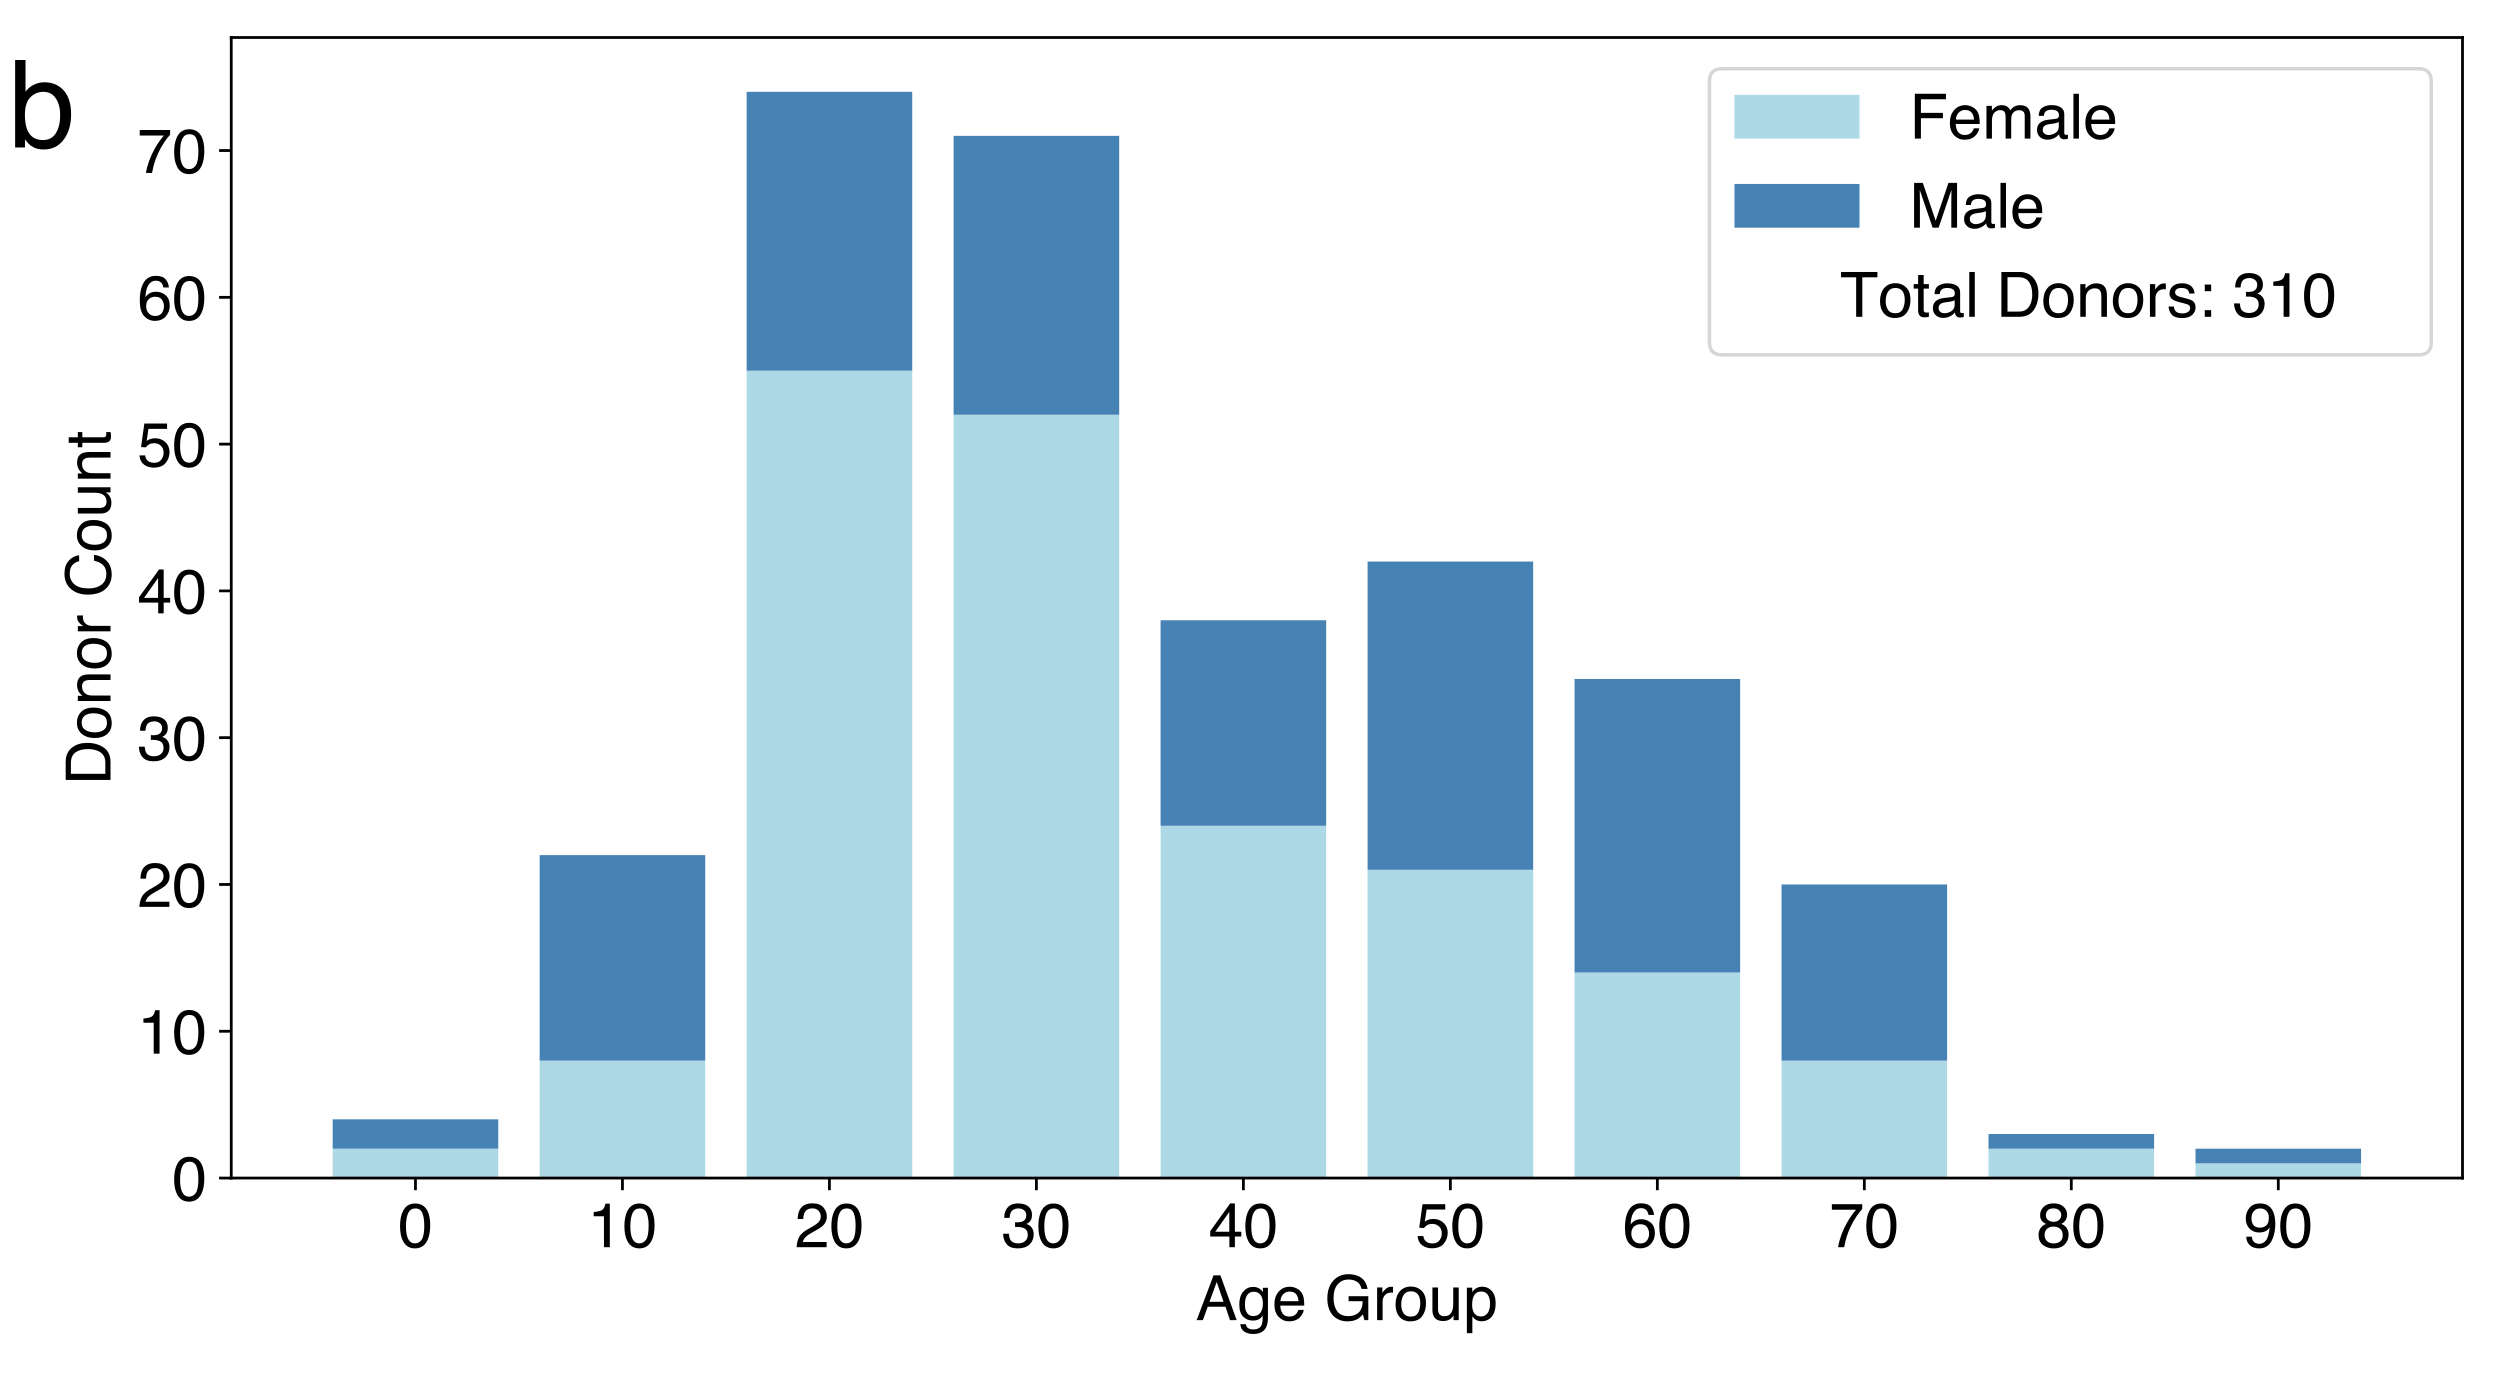
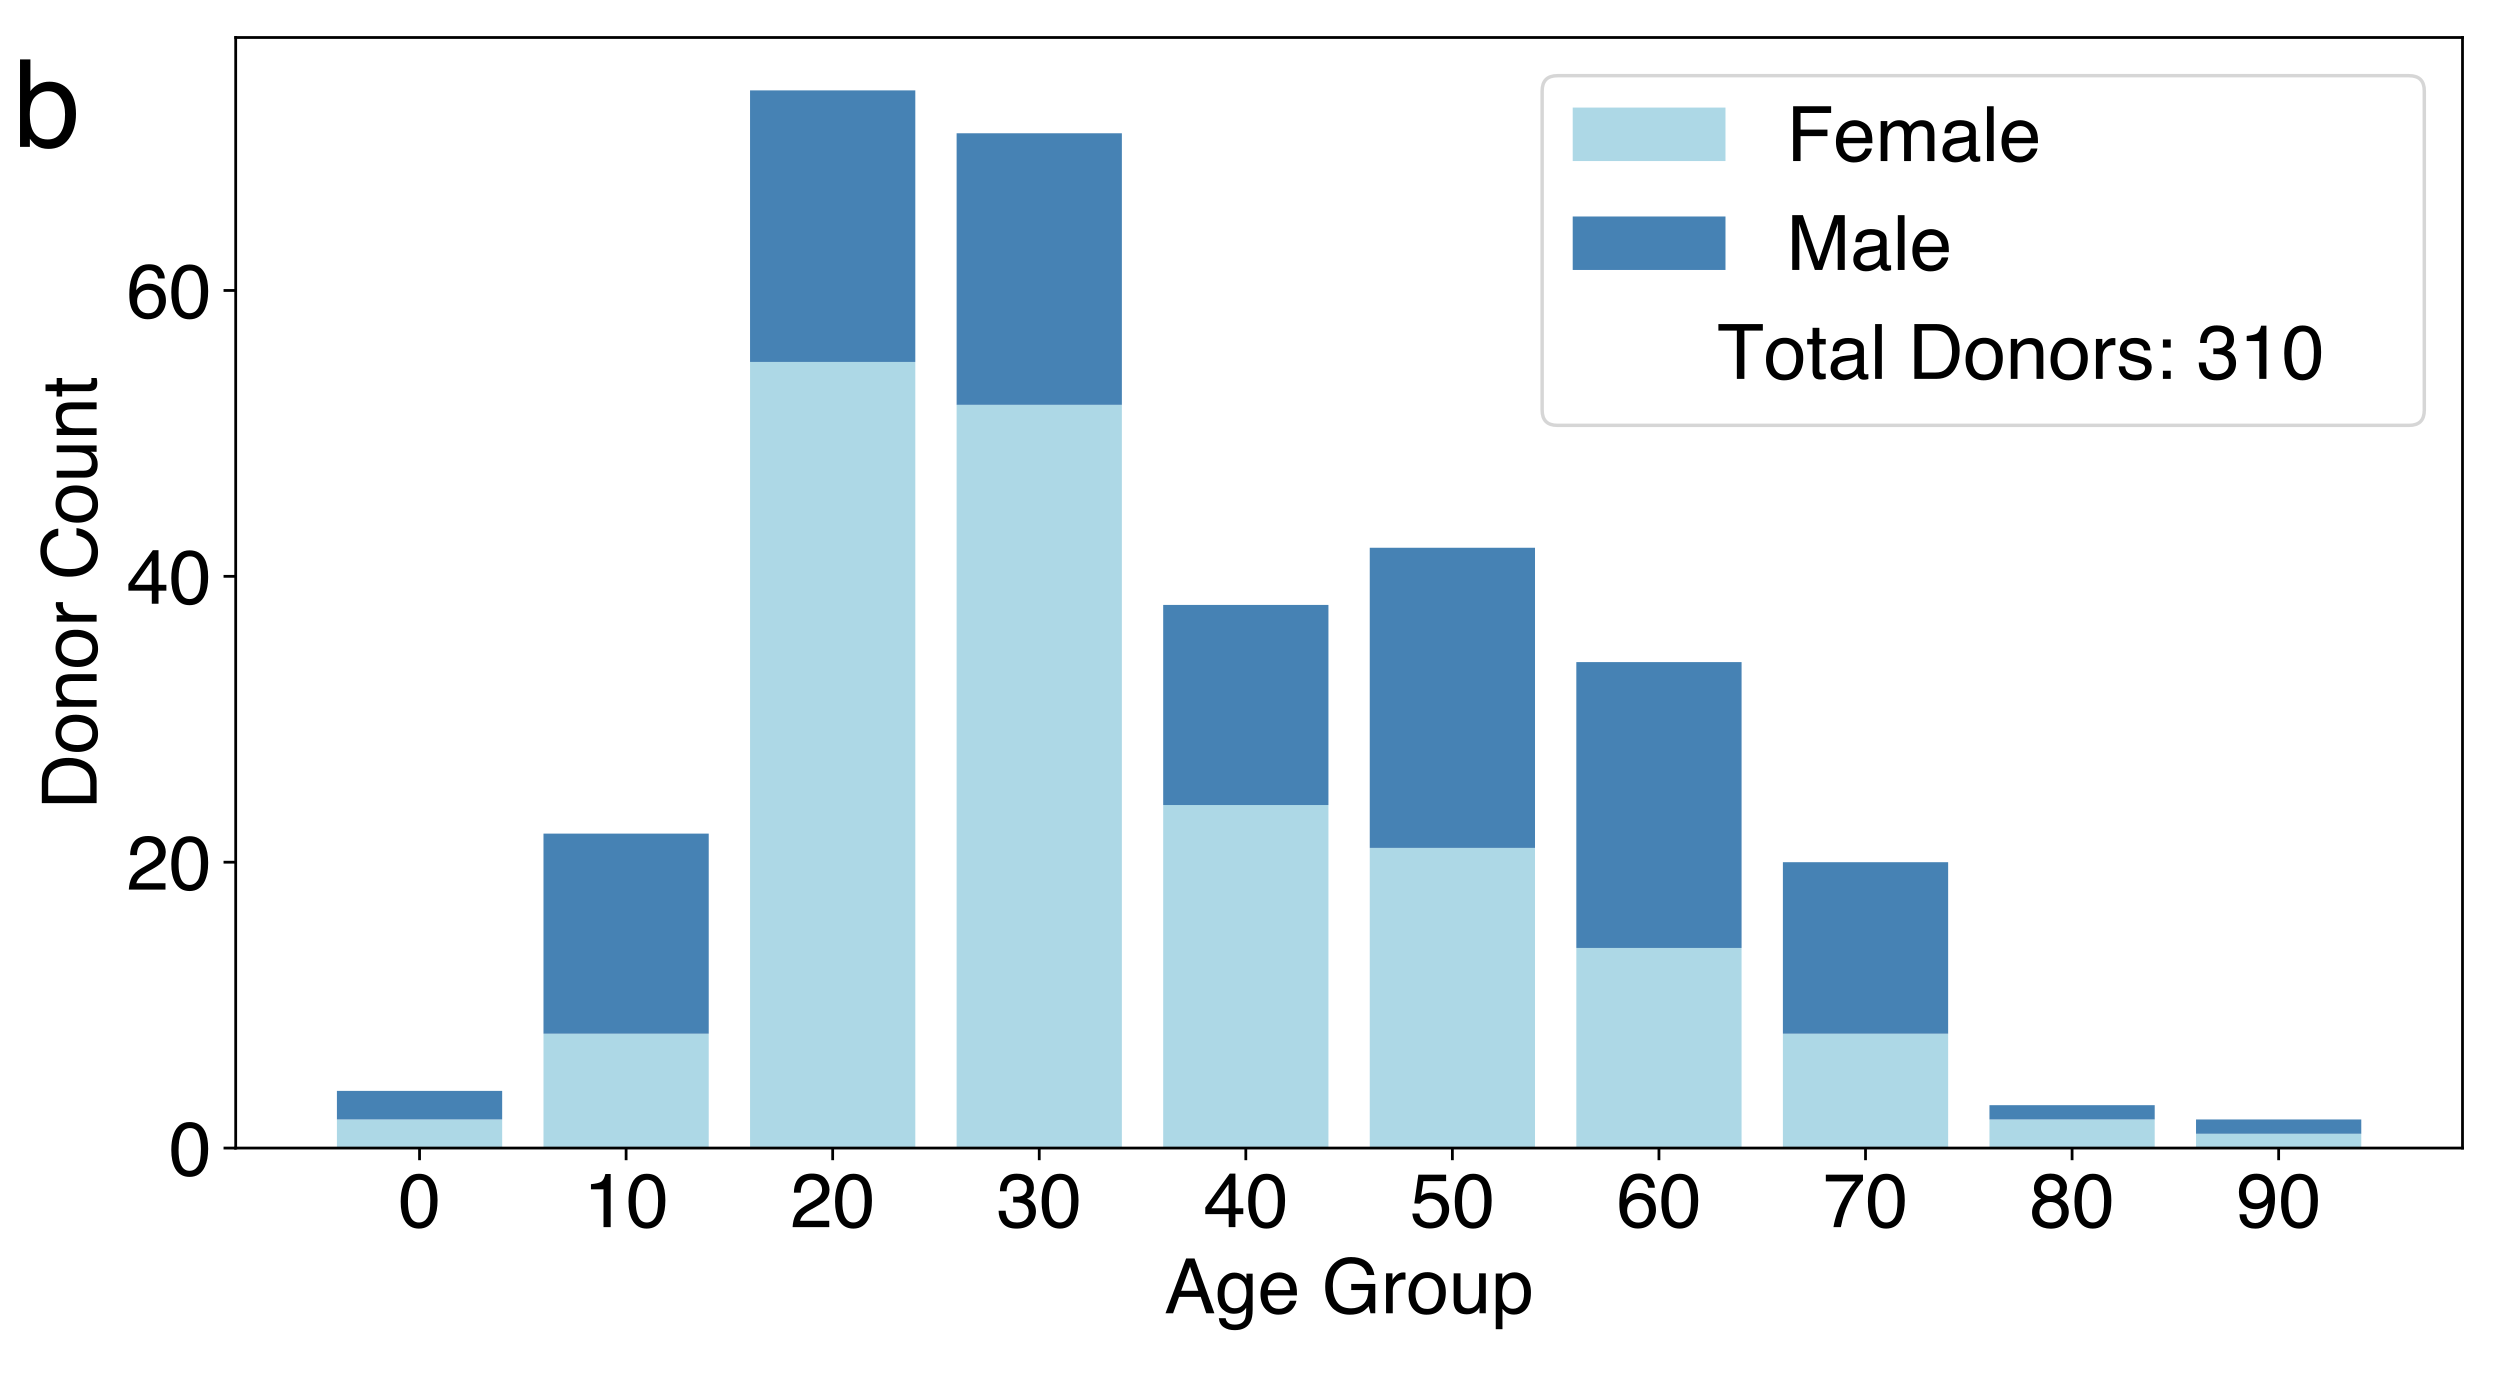
<svg xmlns="http://www.w3.org/2000/svg" xmlns:xlink="http://www.w3.org/1999/xlink" width="720pt" height="396pt" viewBox="0 0 720 396" version="1.1">
  <defs>
    <style type="text/css">*{stroke-linejoin: round; stroke-linecap: butt}</style>
  </defs>
  <g id="figure_1">
    <g id="patch_1">
      <path d="M 0 396  L 720 396  L 720 0  L 0 0  z " style="fill: #ffffff" />
    </g>
    <g id="axes_1">
      <g id="patch_2">
-         <path d="M 66.6 339.28  L 709.2 339.28  L 709.2 10.8  L 66.6 10.8  z " style="fill: #ffffff" />
+         <path d="M 67.88 330.64  L 709.2 330.64  L 709.2 10.8  L 67.88 10.8  z " style="fill: #ffffff" />
      </g>
      <g id="patch_3">
-         <path d="M 95.809 339.28  L 143.497 339.28  L 143.497 330.825  L 95.809 330.825  z " clip-path="url(#pca0a8c234a)" style="fill: #add8e6" />
+         <path d="M 97.031 330.64  L 144.624 330.64  L 144.624 322.407  L 97.031 322.407  z " clip-path="url(#p186ea50627)" style="fill: #add8e6" />
      </g>
      <g id="patch_4">
-         <path d="M 155.419 339.28  L 203.108 339.28  L 203.108 305.46  L 155.419 305.46  z " clip-path="url(#pca0a8c234a)" style="fill: #add8e6" />
+         <path d="M 156.523 330.64  L 204.116 330.64  L 204.116 297.709  L 156.523 297.709  z " clip-path="url(#p186ea50627)" style="fill: #add8e6" />
      </g>
      <g id="patch_5">
-         <path d="M 215.03 339.28  L 262.718 339.28  L 262.718 106.765  L 215.03 106.765  z " clip-path="url(#pca0a8c234a)" style="fill: #add8e6" />
+         <path d="M 216.014 330.64  L 263.608 330.64  L 263.608 104.241  L 216.014 104.241  z " clip-path="url(#p186ea50627)" style="fill: #add8e6" />
      </g>
      <g id="patch_6">
-         <path d="M 274.64 339.28  L 322.329 339.28  L 322.329 119.448  L 274.64 119.448  z " clip-path="url(#pca0a8c234a)" style="fill: #add8e6" />
+         <path d="M 275.506 330.64  L 323.099 330.64  L 323.099 116.59  L 275.506 116.59  z " clip-path="url(#p186ea50627)" style="fill: #add8e6" />
      </g>
      <g id="patch_7">
-         <path d="M 334.251 339.28  L 381.939 339.28  L 381.939 237.819  L 334.251 237.819  z " clip-path="url(#pca0a8c234a)" style="fill: #add8e6" />
+         <path d="M 334.998 330.64  L 382.591 330.64  L 382.591 231.848  L 334.998 231.848  z " clip-path="url(#p186ea50627)" style="fill: #add8e6" />
      </g>
      <g id="patch_8">
-         <path d="M 393.861 339.28  L 441.549 339.28  L 441.549 250.502  L 393.861 250.502  z " clip-path="url(#pca0a8c234a)" style="fill: #add8e6" />
+         <path d="M 394.489 330.64  L 442.082 330.64  L 442.082 244.197  L 394.489 244.197  z " clip-path="url(#p186ea50627)" style="fill: #add8e6" />
      </g>
      <g id="patch_9">
-         <path d="M 453.471 339.28  L 501.16 339.28  L 501.16 280.094  L 453.471 280.094  z " clip-path="url(#pca0a8c234a)" style="fill: #add8e6" />
+         <path d="M 453.981 330.64  L 501.574 330.64  L 501.574 273.011  L 453.981 273.011  z " clip-path="url(#p186ea50627)" style="fill: #add8e6" />
      </g>
      <g id="patch_10">
-         <path d="M 513.082 339.28  L 560.77 339.28  L 560.77 305.46  L 513.082 305.46  z " clip-path="url(#pca0a8c234a)" style="fill: #add8e6" />
+         <path d="M 513.472 330.64  L 561.066 330.64  L 561.066 297.709  L 513.472 297.709  z " clip-path="url(#p186ea50627)" style="fill: #add8e6" />
      </g>
      <g id="patch_11">
-         <path d="M 572.692 339.28  L 620.381 339.28  L 620.381 330.825  L 572.692 330.825  z " clip-path="url(#pca0a8c234a)" style="fill: #add8e6" />
+         <path d="M 572.964 330.64  L 620.557 330.64  L 620.557 322.407  L 572.964 322.407  z " clip-path="url(#p186ea50627)" style="fill: #add8e6" />
      </g>
      <g id="patch_12">
-         <path d="M 632.303 339.28  L 679.991 339.28  L 679.991 335.052  L 632.303 335.052  z " clip-path="url(#pca0a8c234a)" style="fill: #add8e6" />
+         <path d="M 632.456 330.64  L 680.049 330.64  L 680.049 326.524  L 632.456 326.524  z " clip-path="url(#p186ea50627)" style="fill: #add8e6" />
      </g>
      <g id="patch_13">
-         <path d="M 95.809 330.825  L 143.497 330.825  L 143.497 322.37  L 95.809 322.37  z " clip-path="url(#pca0a8c234a)" style="fill: #4682b4" />
+         <path d="M 97.031 322.407  L 144.624 322.407  L 144.624 314.175  L 97.031 314.175  z " clip-path="url(#p186ea50627)" style="fill: #4682b4" />
      </g>
      <g id="patch_14">
-         <path d="M 155.419 305.46  L 203.108 305.46  L 203.108 246.274  L 155.419 246.274  z " clip-path="url(#pca0a8c234a)" style="fill: #4682b4" />
+         <path d="M 156.523 297.709  L 204.116 297.709  L 204.116 240.08  L 156.523 240.08  z " clip-path="url(#p186ea50627)" style="fill: #4682b4" />
      </g>
      <g id="patch_15">
-         <path d="M 215.03 106.765  L 262.718 106.765  L 262.718 26.442  L 215.03 26.442  z " clip-path="url(#pca0a8c234a)" style="fill: #4682b4" />
+         <path d="M 216.014 104.241  L 263.608 104.241  L 263.608 26.03  L 216.014 26.03  z " clip-path="url(#p186ea50627)" style="fill: #4682b4" />
      </g>
      <g id="patch_16">
-         <path d="M 274.64 119.448  L 322.329 119.448  L 322.329 39.125  L 274.64 39.125  z " clip-path="url(#pca0a8c234a)" style="fill: #4682b4" />
+         <path d="M 275.506 116.59  L 323.099 116.59  L 323.099 38.38  L 275.506 38.38  z " clip-path="url(#p186ea50627)" style="fill: #4682b4" />
      </g>
      <g id="patch_17">
-         <path d="M 334.251 237.819  L 381.939 237.819  L 381.939 178.633  L 334.251 178.633  z " clip-path="url(#pca0a8c234a)" style="fill: #4682b4" />
+         <path d="M 334.998 231.848  L 382.591 231.848  L 382.591 174.219  L 334.998 174.219  z " clip-path="url(#p186ea50627)" style="fill: #4682b4" />
      </g>
      <g id="patch_18">
-         <path d="M 393.861 250.502  L 441.549 250.502  L 441.549 161.723  L 393.861 161.723  z " clip-path="url(#pca0a8c234a)" style="fill: #4682b4" />
+         <path d="M 394.489 244.197  L 442.082 244.197  L 442.082 157.754  L 394.489 157.754  z " clip-path="url(#p186ea50627)" style="fill: #4682b4" />
      </g>
      <g id="patch_19">
-         <path d="M 453.471 280.094  L 501.16 280.094  L 501.16 195.544  L 453.471 195.544  z " clip-path="url(#pca0a8c234a)" style="fill: #4682b4" />
+         <path d="M 453.981 273.011  L 501.574 273.011  L 501.574 190.684  L 453.981 190.684  z " clip-path="url(#p186ea50627)" style="fill: #4682b4" />
      </g>
      <g id="patch_20">
-         <path d="M 513.082 305.46  L 560.77 305.46  L 560.77 254.729  L 513.082 254.729  z " clip-path="url(#pca0a8c234a)" style="fill: #4682b4" />
+         <path d="M 513.472 297.709  L 561.066 297.709  L 561.066 248.313  L 513.472 248.313  z " clip-path="url(#p186ea50627)" style="fill: #4682b4" />
      </g>
      <g id="patch_21">
-         <path d="M 572.692 330.825  L 620.381 330.825  L 620.381 326.597  L 572.692 326.597  z " clip-path="url(#pca0a8c234a)" style="fill: #4682b4" />
+         <path d="M 572.964 322.407  L 620.557 322.407  L 620.557 318.291  L 572.964 318.291  z " clip-path="url(#p186ea50627)" style="fill: #4682b4" />
      </g>
      <g id="patch_22">
-         <path d="M 632.303 335.052  L 679.991 335.052  L 679.991 330.825  L 632.303 330.825  z " clip-path="url(#pca0a8c234a)" style="fill: #4682b4" />
+         <path d="M 632.456 326.524  L 680.049 326.524  L 680.049 322.407  L 632.456 322.407  z " clip-path="url(#p186ea50627)" style="fill: #4682b4" />
      </g>
      <g id="matplotlib.axis_1">
        <g id="xtick_1">
          <g id="line2d_1">
            <defs>
-               <path id="mea3296b7d2" d="M 0 0  L 0 3.5  " style="stroke: #000000; stroke-width: 0.8" />
-             </defs>
-             <g>
-               <use xlink:href="#mea3296b7d2" x="119.653" y="339.28" style="stroke: #000000; stroke-width: 0.8" />
+               <path id="m27944575f0" d="M 0 0  L 0 3.5  " style="stroke: #000000; stroke-width: 0.8" />
+             </defs>
+             <g>
+               <use xlink:href="#m27944575f0" x="120.828" y="330.64" style="stroke: #000000; stroke-width: 0.8" />
            </g>
          </g>
          <g id="text_1">
-             <g transform="translate(114.6484 359.1922) scale(0.18 -0.18)">
+             <g transform="translate(114.7105 353.4216) scale(0.22 -0.22)">
              <defs>
                <path id="Helvetica-30" d="M 1731 4475  Q 2600 4475 2988 3759  Q 3288 3206 3288 2244  Q 3288 1331 3016 734  Q 2622 -122 1728 -122  Q 922 -122 528 578  Q 200 1163 200 2147  Q 200 2909 397 3456  Q 766 4475 1731 4475  z M 1725 391  Q 2163 391 2422 778  Q 2681 1166 2681 2222  Q 2681 2984 2493 3476  Q 2306 3969 1766 3969  Q 1269 3969 1039 3501  Q 809 3034 809 2125  Q 809 1441 956 1025  Q 1181 391 1725 391  z " transform="scale(0.015625)" />
              </defs>
              <use xlink:href="#Helvetica-30" />
            </g>
          </g>
        </g>
        <g id="xtick_2">
          <g id="line2d_2">
            <g>
-               <use xlink:href="#mea3296b7d2" x="179.264" y="339.28" style="stroke: #000000; stroke-width: 0.8" />
+               <use xlink:href="#m27944575f0" x="180.319" y="330.64" style="stroke: #000000; stroke-width: 0.8" />
            </g>
          </g>
          <g id="text_2">
-             <g transform="translate(169.2539 359.1922) scale(0.18 -0.18)">
+             <g transform="translate(168.0852 353.4216) scale(0.22 -0.22)">
              <defs>
                <path id="Helvetica-31" d="M 613 3169  L 613 3600  Q 1222 3659 1462 3798  Q 1703 3938 1822 4456  L 2266 4456  L 2266 0  L 1666 0  L 1666 3169  L 613 3169  z " transform="scale(0.015625)" />
              </defs>
              <use xlink:href="#Helvetica-31" />
              <use xlink:href="#Helvetica-30" transform="translate(55.61523 0)" />
            </g>
          </g>
        </g>
        <g id="xtick_3">
          <g id="line2d_3">
            <g>
-               <use xlink:href="#mea3296b7d2" x="238.874" y="339.28" style="stroke: #000000; stroke-width: 0.8" />
+               <use xlink:href="#m27944575f0" x="239.811" y="330.64" style="stroke: #000000; stroke-width: 0.8" />
            </g>
          </g>
          <g id="text_3">
-             <g transform="translate(228.8643 359.1922) scale(0.18 -0.18)">
+             <g transform="translate(227.5768 353.4216) scale(0.22 -0.22)">
              <defs>
                <path id="Helvetica-32" d="M 200 0  Q 231 578 439 1006  Q 647 1434 1250 1784  L 1850 2131  Q 2253 2366 2416 2531  Q 2672 2791 2672 3125  Q 2672 3516 2437 3745  Q 2203 3975 1813 3975  Q 1234 3975 1013 3538  Q 894 3303 881 2888  L 309 2888  Q 319 3472 525 3841  Q 891 4491 1816 4491  Q 2584 4491 2939 4075  Q 3294 3659 3294 3150  Q 3294 2613 2916 2231  Q 2697 2009 2131 1694  L 1703 1456  Q 1397 1288 1222 1134  Q 909 863 828 531  L 3272 531  L 3272 0  L 200 0  z " transform="scale(0.015625)" />
              </defs>
              <use xlink:href="#Helvetica-32" />
              <use xlink:href="#Helvetica-30" transform="translate(55.61523 0)" />
            </g>
          </g>
        </g>
        <g id="xtick_4">
          <g id="line2d_4">
            <g>
-               <use xlink:href="#mea3296b7d2" x="298.484" y="339.28" style="stroke: #000000; stroke-width: 0.8" />
+               <use xlink:href="#m27944575f0" x="299.303" y="330.64" style="stroke: #000000; stroke-width: 0.8" />
            </g>
          </g>
          <g id="text_4">
-             <g transform="translate(288.4747 359.1922) scale(0.18 -0.18)">
+             <g transform="translate(287.0685 353.4216) scale(0.22 -0.22)">
              <defs>
                <path id="Helvetica-33" d="M 1663 -122  Q 869 -122 511 314  Q 153 750 153 1375  L 741 1375  Q 778 941 903 744  Q 1122 391 1694 391  Q 2138 391 2406 628  Q 2675 866 2675 1241  Q 2675 1703 2392 1887  Q 2109 2072 1606 2072  Q 1550 2072 1492 2070  Q 1434 2069 1375 2066  L 1375 2563  Q 1463 2553 1522 2550  Q 1581 2547 1650 2547  Q 1966 2547 2169 2647  Q 2525 2822 2525 3272  Q 2525 3606 2287 3787  Q 2050 3969 1734 3969  Q 1172 3969 956 3594  Q 838 3388 822 3006  L 266 3006  Q 266 3506 466 3856  Q 809 4481 1675 4481  Q 2359 4481 2734 4176  Q 3109 3872 3109 3294  Q 3109 2881 2888 2625  Q 2750 2466 2531 2375  Q 2884 2278 3082 2001  Q 3281 1725 3281 1325  Q 3281 684 2859 281  Q 2438 -122 1663 -122  z " transform="scale(0.015625)" />
              </defs>
              <use xlink:href="#Helvetica-33" />
              <use xlink:href="#Helvetica-30" transform="translate(55.61523 0)" />
            </g>
          </g>
        </g>
        <g id="xtick_5">
          <g id="line2d_5">
            <g>
-               <use xlink:href="#mea3296b7d2" x="358.095" y="339.28" style="stroke: #000000; stroke-width: 0.8" />
+               <use xlink:href="#m27944575f0" x="358.794" y="330.64" style="stroke: #000000; stroke-width: 0.8" />
            </g>
          </g>
          <g id="text_5">
-             <g transform="translate(348.0851 359.1922) scale(0.18 -0.18)">
+             <g transform="translate(346.5601 353.4216) scale(0.22 -0.22)">
              <defs>
                <path id="Helvetica-34" d="M 2116 1584  L 2116 3613  L 681 1584  L 2116 1584  z M 2125 0  L 2125 1094  L 163 1094  L 163 1644  L 2213 4488  L 2688 4488  L 2688 1584  L 3347 1584  L 3347 1094  L 2688 1094  L 2688 0  L 2125 0  z " transform="scale(0.015625)" />
              </defs>
              <use xlink:href="#Helvetica-34" />
              <use xlink:href="#Helvetica-30" transform="translate(55.61523 0)" />
            </g>
          </g>
        </g>
        <g id="xtick_6">
          <g id="line2d_6">
            <g>
-               <use xlink:href="#mea3296b7d2" x="417.705" y="339.28" style="stroke: #000000; stroke-width: 0.8" />
+               <use xlink:href="#m27944575f0" x="418.286" y="330.64" style="stroke: #000000; stroke-width: 0.8" />
            </g>
          </g>
          <g id="text_6">
-             <g transform="translate(407.6955 359.1922) scale(0.18 -0.18)">
+             <g transform="translate(406.0518 353.4216) scale(0.22 -0.22)">
              <defs>
                <path id="Helvetica-35" d="M 791 1141  Q 847 659 1238 475  Q 1438 381 1700 381  Q 2200 381 2440 700  Q 2681 1019 2681 1406  Q 2681 1875 2395 2131  Q 2109 2388 1709 2388  Q 1419 2388 1211 2275  Q 1003 2163 856 1963  L 369 1991  L 709 4400  L 3034 4400  L 3034 3856  L 1131 3856  L 941 2613  Q 1097 2731 1238 2791  Q 1488 2894 1816 2894  Q 2431 2894 2859 2497  Q 3288 2100 3288 1491  Q 3288 856 2895 371  Q 2503 -113 1644 -113  Q 1097 -113 676 195  Q 256 503 206 1141  L 791 1141  z " transform="scale(0.015625)" />
              </defs>
              <use xlink:href="#Helvetica-35" />
              <use xlink:href="#Helvetica-30" transform="translate(55.61523 0)" />
            </g>
          </g>
        </g>
        <g id="xtick_7">
          <g id="line2d_7">
            <g>
-               <use xlink:href="#mea3296b7d2" x="477.316" y="339.28" style="stroke: #000000; stroke-width: 0.8" />
+               <use xlink:href="#m27944575f0" x="477.777" y="330.64" style="stroke: #000000; stroke-width: 0.8" />
            </g>
          </g>
          <g id="text_7">
-             <g transform="translate(467.3059 359.1922) scale(0.18 -0.18)">
+             <g transform="translate(465.5434 353.4216) scale(0.22 -0.22)">
              <defs>
                <path id="Helvetica-36" d="M 1872 4494  Q 2622 4494 2917 4105  Q 3213 3716 3213 3303  L 2656 3303  Q 2606 3569 2497 3719  Q 2294 4000 1881 4000  Q 1409 4000 1131 3564  Q 853 3128 822 2316  Q 1016 2600 1309 2741  Q 1578 2866 1909 2866  Q 2472 2866 2890 2506  Q 3309 2147 3309 1434  Q 3309 825 2912 354  Q 2516 -116 1781 -116  Q 1153 -116 697 361  Q 241 838 241 1966  Q 241 2800 444 3381  Q 834 4494 1872 4494  z M 1831 384  Q 2275 384 2495 682  Q 2716 981 2716 1388  Q 2716 1731 2519 2042  Q 2322 2353 1803 2353  Q 1441 2353 1167 2112  Q 894 1872 894 1388  Q 894 963 1142 673  Q 1391 384 1831 384  z " transform="scale(0.015625)" />
              </defs>
              <use xlink:href="#Helvetica-36" />
              <use xlink:href="#Helvetica-30" transform="translate(55.61523 0)" />
            </g>
          </g>
        </g>
        <g id="xtick_8">
          <g id="line2d_8">
            <g>
-               <use xlink:href="#mea3296b7d2" x="536.926" y="339.28" style="stroke: #000000; stroke-width: 0.8" />
+               <use xlink:href="#m27944575f0" x="537.269" y="330.64" style="stroke: #000000; stroke-width: 0.8" />
            </g>
          </g>
          <g id="text_8">
-             <g transform="translate(526.9163 359.1922) scale(0.18 -0.18)">
+             <g transform="translate(525.0351 353.4216) scale(0.22 -0.22)">
              <defs>
                <path id="Helvetica-37" d="M 3347 4400  L 3347 3909  Q 3131 3700 2773 3181  Q 2416 2663 2141 2063  Q 1869 1478 1728 997  Q 1638 688 1494 0  L 872 0  Q 1084 1281 1809 2550  Q 2238 3294 2709 3834  L 234 3834  L 234 4400  L 3347 4400  z " transform="scale(0.015625)" />
              </defs>
              <use xlink:href="#Helvetica-37" />
              <use xlink:href="#Helvetica-30" transform="translate(55.61523 0)" />
            </g>
          </g>
        </g>
        <g id="xtick_9">
          <g id="line2d_9">
            <g>
-               <use xlink:href="#mea3296b7d2" x="596.536" y="339.28" style="stroke: #000000; stroke-width: 0.8" />
+               <use xlink:href="#m27944575f0" x="596.761" y="330.64" style="stroke: #000000; stroke-width: 0.8" />
            </g>
          </g>
          <g id="text_9">
-             <g transform="translate(586.5267 359.1922) scale(0.18 -0.18)">
+             <g transform="translate(584.5267 353.4216) scale(0.22 -0.22)">
              <defs>
                <path id="Helvetica-38" d="M 1741 2600  Q 2113 2600 2322 2808  Q 2531 3016 2531 3303  Q 2531 3553 2331 3762  Q 2131 3972 1722 3972  Q 1316 3972 1134 3762  Q 953 3553 953 3272  Q 953 2956 1187 2778  Q 1422 2600 1741 2600  z M 1775 384  Q 2166 384 2423 595  Q 2681 806 2681 1225  Q 2681 1659 2415 1884  Q 2150 2109 1734 2109  Q 1331 2109 1076 1879  Q 822 1650 822 1244  Q 822 894 1055 639  Q 1288 384 1775 384  z M 975 2384  Q 741 2484 609 2619  Q 363 2869 363 3269  Q 363 3769 725 4128  Q 1088 4488 1753 4488  Q 2397 4488 2762 4148  Q 3128 3809 3128 3356  Q 3128 2938 2916 2678  Q 2797 2531 2547 2391  Q 2825 2263 2984 2097  Q 3281 1784 3281 1284  Q 3281 694 2884 283  Q 2488 -128 1763 -128  Q 1109 -128 657 226  Q 206 581 206 1256  Q 206 1653 400 1942  Q 594 2231 975 2384  z " transform="scale(0.015625)" />
              </defs>
              <use xlink:href="#Helvetica-38" />
              <use xlink:href="#Helvetica-30" transform="translate(55.61523 0)" />
            </g>
          </g>
        </g>
        <g id="xtick_10">
          <g id="line2d_10">
            <g>
-               <use xlink:href="#mea3296b7d2" x="656.147" y="339.28" style="stroke: #000000; stroke-width: 0.8" />
+               <use xlink:href="#m27944575f0" x="656.252" y="330.64" style="stroke: #000000; stroke-width: 0.8" />
            </g>
          </g>
          <g id="text_10">
-             <g transform="translate(646.1371 359.1922) scale(0.18 -0.18)">
+             <g transform="translate(644.0184 353.4216) scale(0.22 -0.22)">
              <defs>
                <path id="Helvetica-39" d="M 850 1081  Q 875 616 1209 438  Q 1381 344 1597 344  Q 2000 344 2284 680  Q 2569 1016 2688 2044  Q 2500 1747 2223 1626  Q 1947 1506 1628 1506  Q 981 1506 604 1909  Q 228 2313 228 2947  Q 228 3556 600 4018  Q 972 4481 1697 4481  Q 2675 4481 3047 3600  Q 3253 3116 3253 2388  Q 3253 1566 3006 931  Q 2597 -125 1619 -125  Q 963 -125 622 219  Q 281 563 281 1081  L 850 1081  z M 1703 2000  Q 2038 2000 2314 2220  Q 2591 2441 2591 2991  Q 2591 3484 2342 3726  Q 2094 3969 1709 3969  Q 1297 3969 1055 3692  Q 813 3416 813 2953  Q 813 2516 1025 2258  Q 1238 2000 1703 2000  z " transform="scale(0.015625)" />
              </defs>
              <use xlink:href="#Helvetica-39" />
              <use xlink:href="#Helvetica-30" transform="translate(55.61523 0)" />
            </g>
          </g>
        </g>
        <g id="text_11">
-           <g transform="translate(344.3752 380.2078) scale(0.18 -0.18)">
+           <g transform="translate(335.343 378.2184) scale(0.22 -0.22)">
            <defs>
              <path id="Helvetica-41" d="M 2844 1881  L 2147 3909  L 1406 1881  L 2844 1881  z M 1822 4591  L 2525 4591  L 4191 0  L 3509 0  L 3044 1375  L 1228 1375  L 731 0  L 94 0  L 1822 4591  z " transform="scale(0.015625)" />
              <path id="Helvetica-67" d="M 1594 3406  Q 1988 3406 2281 3213  Q 2441 3103 2606 2894  L 2606 3316  L 3125 3316  L 3125 272  Q 3125 -366 2938 -734  Q 2588 -1416 1616 -1416  Q 1075 -1416 706 -1173  Q 338 -931 294 -416  L 866 -416  Q 906 -641 1028 -763  Q 1219 -950 1628 -950  Q 2275 -950 2475 -494  Q 2594 -225 2584 466  Q 2416 209 2178 84  Q 1941 -41 1550 -41  Q 1006 -41 598 345  Q 191 731 191 1622  Q 191 2463 602 2934  Q 1013 3406 1594 3406  z M 2606 1688  Q 2606 2309 2350 2609  Q 2094 2909 1697 2909  Q 1103 2909 884 2353  Q 769 2056 769 1575  Q 769 1009 998 714  Q 1228 419 1616 419  Q 2222 419 2469 966  Q 2606 1275 2606 1688  z M 1659 3428  L 1659 3428  z " transform="scale(0.015625)" />
              <path id="Helvetica-65" d="M 1806 3422  Q 2163 3422 2497 3255  Q 2831 3088 3006 2822  Q 3175 2569 3231 2231  Q 3281 2000 3281 1494  L 828 1494  Q 844 984 1069 676  Q 1294 369 1766 369  Q 2206 369 2469 659  Q 2619 828 2681 1050  L 3234 1050  Q 3213 866 3089 639  Q 2966 413 2813 269  Q 2556 19 2178 -69  Q 1975 -119 1719 -119  Q 1094 -119 659 336  Q 225 791 225 1609  Q 225 2416 662 2919  Q 1100 3422 1806 3422  z M 2703 1941  Q 2669 2306 2544 2525  Q 2313 2931 1772 2931  Q 1384 2931 1121 2651  Q 859 2372 844 1941  L 2703 1941  z M 1753 3428  L 1753 3428  z " transform="scale(0.015625)" />
              <path id="Helvetica-20" transform="scale(0.015625)" />
              <path id="Helvetica-47" d="M 2472 4709  Q 3119 4709 3591 4459  Q 4275 4100 4428 3200  L 3813 3200  Q 3700 3703 3347 3933  Q 2994 4163 2456 4163  Q 1819 4163 1383 3684  Q 947 3206 947 2259  Q 947 1441 1306 927  Q 1666 413 2478 413  Q 3100 413 3508 773  Q 3916 1134 3925 1941  L 2488 1941  L 2488 2456  L 4503 2456  L 4503 0  L 4103 0  L 3953 591  Q 3638 244 3394 109  Q 2984 -122 2353 -122  Q 1538 -122 950 406  Q 309 1069 309 2225  Q 309 3378 934 4059  Q 1528 4709 2472 4709  z M 2369 4716  L 2369 4716  z " transform="scale(0.015625)" />
              <path id="Helvetica-72" d="M 428 3347  L 963 3347  L 963 2769  Q 1028 2938 1284 3180  Q 1541 3422 1875 3422  Q 1891 3422 1928 3419  Q 1966 3416 2056 3406  L 2056 2813  Q 2006 2822 1964 2825  Q 1922 2828 1872 2828  Q 1447 2828 1219 2554  Q 991 2281 991 1925  L 991 0  L 428 0  L 428 3347  z " transform="scale(0.015625)" />
              <path id="Helvetica-6f" d="M 1741 363  Q 2300 363 2508 786  Q 2716 1209 2716 1728  Q 2716 2197 2566 2491  Q 2328 2953 1747 2953  Q 1231 2953 997 2559  Q 763 2166 763 1609  Q 763 1075 997 719  Q 1231 363 1741 363  z M 1763 3444  Q 2409 3444 2856 3012  Q 3303 2581 3303 1744  Q 3303 934 2909 406  Q 2516 -122 1688 -122  Q 997 -122 590 345  Q 184 813 184 1600  Q 184 2444 612 2944  Q 1041 3444 1763 3444  z M 1744 3428  L 1744 3428  z " transform="scale(0.015625)" />
              <path id="Helvetica-75" d="M 975 3347  L 975 1125  Q 975 869 1056 706  Q 1206 406 1616 406  Q 2203 406 2416 931  Q 2531 1213 2531 1703  L 2531 3347  L 3094 3347  L 3094 0  L 2563 0  L 2569 494  Q 2459 303 2297 172  Q 1975 -91 1516 -91  Q 800 -91 541 388  Q 400 644 400 1072  L 400 3347  L 975 3347  z M 1747 3428  L 1747 3428  z " transform="scale(0.015625)" />
              <path id="Helvetica-70" d="M 1825 378  Q 2219 378 2480 708  Q 2741 1038 2741 1694  Q 2741 2094 2625 2381  Q 2406 2934 1825 2934  Q 1241 2934 1025 2350  Q 909 2038 909 1556  Q 909 1169 1025 897  Q 1244 378 1825 378  z M 369 3331  L 916 3331  L 916 2888  Q 1084 3116 1284 3241  Q 1569 3428 1953 3428  Q 2522 3428 2919 2992  Q 3316 2556 3316 1747  Q 3316 653 2744 184  Q 2381 -113 1900 -113  Q 1522 -113 1266 53  Q 1116 147 931 375  L 931 -1334  L 369 -1334  L 369 3331  z " transform="scale(0.015625)" />
            </defs>
            <use xlink:href="#Helvetica-41" />
            <use xlink:href="#Helvetica-67" transform="translate(66.69922 0)" />
            <use xlink:href="#Helvetica-65" transform="translate(122.3145 0)" />
            <use xlink:href="#Helvetica-20" transform="translate(177.9297 0)" />
            <use xlink:href="#Helvetica-47" transform="translate(205.7129 0)" />
            <use xlink:href="#Helvetica-72" transform="translate(283.4961 0)" />
            <use xlink:href="#Helvetica-6f" transform="translate(316.7969 0)" />
            <use xlink:href="#Helvetica-75" transform="translate(372.4121 0)" />
            <use xlink:href="#Helvetica-70" transform="translate(428.0273 0)" />
          </g>
        </g>
      </g>
      <g id="matplotlib.axis_2">
        <g id="ytick_1">
          <g id="line2d_11">
            <defs>
-               <path id="mffb35ce8d3" d="M 0 0  L -3.5 0  " style="stroke: #000000; stroke-width: 0.8" />
-             </defs>
-             <g>
-               <use xlink:href="#mffb35ce8d3" x="66.6" y="339.28" style="stroke: #000000; stroke-width: 0.8" />
+               <path id="m9d902d5a87" d="M 0 0  L -3.5 0  " style="stroke: #000000; stroke-width: 0.8" />
+             </defs>
+             <g>
+               <use xlink:href="#m9d902d5a87" x="67.88" y="330.64" style="stroke: #000000; stroke-width: 0.8" />
            </g>
          </g>
          <g id="text_12">
-             <g transform="translate(49.59031 345.7361) scale(0.18 -0.18)">
+             <g transform="translate(48.64594 338.5308) scale(0.22 -0.22)">
              <use xlink:href="#Helvetica-30" />
            </g>
          </g>
        </g>
        <g id="ytick_2">
          <g id="line2d_12">
            <g>
-               <use xlink:href="#mffb35ce8d3" x="66.6" y="297.005" style="stroke: #000000; stroke-width: 0.8" />
+               <use xlink:href="#m9d902d5a87" x="67.88" y="248.313" style="stroke: #000000; stroke-width: 0.8" />
            </g>
          </g>
          <g id="text_13">
-             <g transform="translate(39.58062 303.4607) scale(0.18 -0.18)">
-               <use xlink:href="#Helvetica-31" />
+             <g transform="translate(36.41188 256.2039) scale(0.22 -0.22)">
+               <use xlink:href="#Helvetica-32" />
              <use xlink:href="#Helvetica-30" transform="translate(55.61523 0)" />
            </g>
          </g>
        </g>
        <g id="ytick_3">
          <g id="line2d_13">
            <g>
-               <use xlink:href="#mffb35ce8d3" x="66.6" y="254.729" style="stroke: #000000; stroke-width: 0.8" />
+               <use xlink:href="#m9d902d5a87" x="67.88" y="165.986" style="stroke: #000000; stroke-width: 0.8" />
            </g>
          </g>
          <g id="text_14">
-             <g transform="translate(39.58062 261.1853) scale(0.18 -0.18)">
-               <use xlink:href="#Helvetica-32" />
+             <g transform="translate(36.41188 173.877) scale(0.22 -0.22)">
+               <use xlink:href="#Helvetica-34" />
              <use xlink:href="#Helvetica-30" transform="translate(55.61523 0)" />
            </g>
          </g>
        </g>
        <g id="ytick_4">
          <g id="line2d_14">
            <g>
-               <use xlink:href="#mffb35ce8d3" x="66.6" y="212.454" style="stroke: #000000; stroke-width: 0.8" />
+               <use xlink:href="#m9d902d5a87" x="67.88" y="83.659" style="stroke: #000000; stroke-width: 0.8" />
            </g>
          </g>
          <g id="text_15">
-             <g transform="translate(39.58062 218.9098) scale(0.18 -0.18)">
-               <use xlink:href="#Helvetica-33" />
-               <use xlink:href="#Helvetica-30" transform="translate(55.61523 0)" />
-             </g>
-           </g>
-         </g>
-         <g id="ytick_5">
-           <g id="line2d_15">
-             <g>
-               <use xlink:href="#mffb35ce8d3" x="66.6" y="170.178" style="stroke: #000000; stroke-width: 0.8" />
-             </g>
-           </g>
-           <g id="text_16">
-             <g transform="translate(39.58062 176.6344) scale(0.18 -0.18)">
-               <use xlink:href="#Helvetica-34" />
-               <use xlink:href="#Helvetica-30" transform="translate(55.61523 0)" />
-             </g>
-           </g>
-         </g>
-         <g id="ytick_6">
-           <g id="line2d_16">
-             <g>
-               <use xlink:href="#mffb35ce8d3" x="66.6" y="127.903" style="stroke: #000000; stroke-width: 0.8" />
-             </g>
-           </g>
-           <g id="text_17">
-             <g transform="translate(39.58062 134.359) scale(0.18 -0.18)">
-               <use xlink:href="#Helvetica-35" />
-               <use xlink:href="#Helvetica-30" transform="translate(55.61523 0)" />
-             </g>
-           </g>
-         </g>
-         <g id="ytick_7">
-           <g id="line2d_17">
-             <g>
-               <use xlink:href="#mffb35ce8d3" x="66.6" y="85.627" style="stroke: #000000; stroke-width: 0.8" />
-             </g>
-           </g>
-           <g id="text_18">
-             <g transform="translate(39.58062 92.08358) scale(0.18 -0.18)">
+             <g transform="translate(36.41188 91.55009) scale(0.22 -0.22)">
              <use xlink:href="#Helvetica-36" />
              <use xlink:href="#Helvetica-30" transform="translate(55.61523 0)" />
            </g>
          </g>
        </g>
-         <g id="ytick_8">
-           <g id="line2d_18">
-             <g>
-               <use xlink:href="#mffb35ce8d3" x="66.6" y="43.352" style="stroke: #000000; stroke-width: 0.8" />
-             </g>
-           </g>
-           <g id="text_19">
-             <g transform="translate(39.58062 49.80817) scale(0.18 -0.18)">
-               <use xlink:href="#Helvetica-37" />
-               <use xlink:href="#Helvetica-30" transform="translate(55.61523 0)" />
-             </g>
-           </g>
-         </g>
-         <g id="text_20">
-           <g transform="translate(31.82875 226.0658) rotate(-90) scale(0.18 -0.18)">
+         <g id="text_16">
+           <g transform="translate(27.82625 233.0848) rotate(-90) scale(0.22 -0.22)">
            <defs>
              <path id="Helvetica-44" d="M 2250 531  Q 2566 531 2769 597  Q 3131 719 3363 1066  Q 3547 1344 3628 1778  Q 3675 2038 3675 2259  Q 3675 3113 3336 3584  Q 2997 4056 2244 4056  L 1141 4056  L 1141 531  L 2250 531  z M 516 4591  L 2375 4591  Q 3322 4591 3844 3919  Q 4309 3313 4309 2366  Q 4309 1634 4034 1044  Q 3550 0 2369 0  L 516 0  L 516 4591  z " transform="scale(0.015625)" />
              <path id="Helvetica-6e" d="M 413 3347  L 947 3347  L 947 2872  Q 1184 3166 1450 3294  Q 1716 3422 2041 3422  Q 2753 3422 3003 2925  Q 3141 2653 3141 2147  L 3141 0  L 2569 0  L 2569 2109  Q 2569 2416 2478 2603  Q 2328 2916 1934 2916  Q 1734 2916 1606 2875  Q 1375 2806 1200 2600  Q 1059 2434 1017 2257  Q 975 2081 975 1753  L 975 0  L 413 0  L 413 3347  z M 1734 3428  L 1734 3428  z " transform="scale(0.015625)" />
              <path id="Helvetica-43" d="M 2422 4716  Q 3294 4716 3775 4256  Q 4256 3797 4309 3213  L 3703 3213  Q 3600 3656 3292 3915  Q 2984 4175 2428 4175  Q 1750 4175 1333 3698  Q 916 3222 916 2238  Q 916 1431 1292 929  Q 1669 428 2416 428  Q 3103 428 3463 956  Q 3653 1234 3747 1688  L 4353 1688  Q 4272 963 3816 472  Q 3269 -119 2341 -119  Q 1541 -119 997 366  Q 281 1006 281 2344  Q 281 3359 819 4009  Q 1400 4716 2422 4716  z M 2297 4716  L 2297 4716  z " transform="scale(0.015625)" />
              <path id="Helvetica-74" d="M 525 4281  L 1094 4281  L 1094 3347  L 1628 3347  L 1628 2888  L 1094 2888  L 1094 703  Q 1094 528 1213 469  Q 1278 434 1431 434  Q 1472 434 1519 436  Q 1566 438 1628 444  L 1628 0  Q 1531 -28 1426 -40  Q 1322 -53 1200 -53  Q 806 -53 665 148  Q 525 350 525 672  L 525 2888  L 72 2888  L 72 3347  L 525 3347  L 525 4281  z " transform="scale(0.015625)" />
            </defs>
            <use xlink:href="#Helvetica-44" />
            <use xlink:href="#Helvetica-6f" transform="translate(72.2168 0)" />
            <use xlink:href="#Helvetica-6e" transform="translate(127.832 0)" />
            <use xlink:href="#Helvetica-6f" transform="translate(183.4473 0)" />
            <use xlink:href="#Helvetica-72" transform="translate(239.0625 0)" />
            <use xlink:href="#Helvetica-20" transform="translate(272.3633 0)" />
            <use xlink:href="#Helvetica-43" transform="translate(300.1465 0)" />
            <use xlink:href="#Helvetica-6f" transform="translate(372.3633 0)" />
            <use xlink:href="#Helvetica-75" transform="translate(427.9785 0)" />
            <use xlink:href="#Helvetica-6e" transform="translate(483.5938 0)" />
            <use xlink:href="#Helvetica-74" transform="translate(539.209 0)" />
          </g>
        </g>
      </g>
      <g id="patch_23">
-         <path d="M 66.6 339.28  L 66.6 10.8  " style="fill: none; stroke: #000000; stroke-width: 0.8; stroke-linejoin: miter; stroke-linecap: square" />
+         <path d="M 67.88 330.64  L 67.88 10.8  " style="fill: none; stroke: #000000; stroke-width: 0.8; stroke-linejoin: miter; stroke-linecap: square" />
      </g>
      <g id="patch_24">
-         <path d="M 709.2 339.28  L 709.2 10.8  " style="fill: none; stroke: #000000; stroke-width: 0.8; stroke-linejoin: miter; stroke-linecap: square" />
+         <path d="M 709.2 330.64  L 709.2 10.8  " style="fill: none; stroke: #000000; stroke-width: 0.8; stroke-linejoin: miter; stroke-linecap: square" />
      </g>
      <g id="patch_25">
-         <path d="M 66.6 339.28  L 709.2 339.28  " style="fill: none; stroke: #000000; stroke-width: 0.8; stroke-linejoin: miter; stroke-linecap: square" />
+         <path d="M 67.88 330.64  L 709.2 330.64  " style="fill: none; stroke: #000000; stroke-width: 0.8; stroke-linejoin: miter; stroke-linecap: square" />
      </g>
      <g id="patch_26">
-         <path d="M 66.6 10.8  L 709.2 10.8  " style="fill: none; stroke: #000000; stroke-width: 0.8; stroke-linejoin: miter; stroke-linecap: square" />
-       </g>
-       <g id="text_21">
-         <g transform="translate(2.34 42.47663) scale(0.35 -0.35)">
+         <path d="M 67.88 10.8  L 709.2 10.8  " style="fill: none; stroke: #000000; stroke-width: 0.8; stroke-linejoin: miter; stroke-linecap: square" />
+       </g>
+       <g id="text_17">
+         <g transform="translate(3.748 42.30383) scale(0.35 -0.35)">
          <defs>
            <path id="Helvetica-62" d="M 369 4606  L 916 4606  L 916 2941  Q 1100 3181 1356 3307  Q 1613 3434 1913 3434  Q 2538 3434 2927 3004  Q 3316 2575 3316 1738  Q 3316 944 2931 419  Q 2547 -106 1866 -106  Q 1484 -106 1222 78  Q 1066 188 888 428  L 888 0  L 369 0  L 369 4606  z M 1831 391  Q 2288 391 2514 753  Q 2741 1116 2741 1709  Q 2741 2238 2514 2584  Q 2288 2931 1847 2931  Q 1463 2931 1173 2647  Q 884 2363 884 1709  Q 884 1238 1003 944  Q 1225 391 1831 391  z " transform="scale(0.015625)" />
          </defs>
          <use xlink:href="#Helvetica-62" />
        </g>
      </g>
      <g id="legend_1">
        <g id="patch_27">
-           <path d="M 495.934 102.192  L 696.6 102.192  Q 700.2 102.192 700.2 98.592  L 700.2 23.4  Q 700.2 19.8 696.6 19.8  L 495.934 19.8  Q 492.334 19.8 492.334 23.4  L 492.334 98.592  Q 492.334 102.192 495.934 102.192  z " style="fill: #ffffff; opacity: 0.8; stroke: #cccccc; stroke-linejoin: miter" />
+           <path d="M 448.541 122.502  L 693.8 122.502  Q 698.2 122.502 698.2 118.102  L 698.2 26.2  Q 698.2 21.8 693.8 21.8  L 448.541 21.8  Q 444.141 21.8 444.141 26.2  L 444.141 118.102  Q 444.141 122.502 448.541 122.502  z " style="fill: #ffffff; opacity: 0.8; stroke: #cccccc; stroke-linejoin: miter" />
        </g>
        <g id="patch_28">
-           <path d="M 499.534 39.912  L 535.534 39.912  L 535.534 27.312  L 499.534 27.312  z " style="fill: #add8e6" />
-         </g>
-         <g id="text_22">
-           <g transform="translate(549.9338 39.91219) scale(0.18 -0.18)">
+           <path d="M 452.941 46.382  L 496.941 46.382  L 496.941 30.982  L 452.941 30.982  z " style="fill: #add8e6" />
+         </g>
+         <g id="text_18">
+           <g transform="translate(514.5412 46.38156) scale(0.22 -0.22)">
            <defs>
              <path id="Helvetica-46" d="M 547 4591  L 3731 4591  L 3731 4028  L 1169 4028  L 1169 2634  L 3422 2634  L 3422 2088  L 1169 2088  L 1169 0  L 547 0  L 547 4591  z " transform="scale(0.015625)" />
              <path id="Helvetica-6d" d="M 413 3347  L 969 3347  L 969 2872  Q 1169 3119 1331 3231  Q 1609 3422 1963 3422  Q 2363 3422 2606 3225  Q 2744 3113 2856 2894  Q 3044 3163 3297 3292  Q 3550 3422 3866 3422  Q 4541 3422 4784 2934  Q 4916 2672 4916 2228  L 4916 0  L 4331 0  L 4331 2325  Q 4331 2659 4164 2784  Q 3997 2909 3756 2909  Q 3425 2909 3186 2687  Q 2947 2466 2947 1947  L 2947 0  L 2375 0  L 2375 2184  Q 2375 2525 2294 2681  Q 2166 2916 1816 2916  Q 1497 2916 1236 2669  Q 975 2422 975 1775  L 975 0  L 413 0  L 413 3347  z " transform="scale(0.015625)" />
              <path id="Helvetica-61" d="M 844 891  Q 844 647 1022 506  Q 1200 366 1444 366  Q 1741 366 2019 503  Q 2488 731 2488 1250  L 2488 1703  Q 2384 1638 2221 1594  Q 2059 1550 1903 1531  L 1563 1488  Q 1256 1447 1103 1359  Q 844 1213 844 891  z M 2206 2028  Q 2400 2053 2466 2191  Q 2503 2266 2503 2406  Q 2503 2694 2298 2823  Q 2094 2953 1713 2953  Q 1272 2953 1088 2716  Q 984 2584 953 2325  L 428 2325  Q 444 2944 830 3186  Q 1216 3428 1725 3428  Q 2316 3428 2684 3203  Q 3050 2978 3050 2503  L 3050 575  Q 3050 488 3086 434  Q 3122 381 3238 381  Q 3275 381 3322 386  Q 3369 391 3422 400  L 3422 -16  Q 3291 -53 3222 -62  Q 3153 -72 3034 -72  Q 2744 -72 2613 134  Q 2544 244 2516 444  Q 2344 219 2022 53  Q 1700 -113 1313 -113  Q 847 -113 551 170  Q 256 453 256 878  Q 256 1344 547 1600  Q 838 1856 1309 1916  L 2206 2028  z M 1741 3428  L 1741 3428  z " transform="scale(0.015625)" />
              <path id="Helvetica-6c" d="M 428 4591  L 991 4591  L 991 0  L 428 0  L 428 4591  z " transform="scale(0.015625)" />
            </defs>
            <use xlink:href="#Helvetica-46" />
            <use xlink:href="#Helvetica-65" transform="translate(61.08398 0)" />
            <use xlink:href="#Helvetica-6d" transform="translate(116.6992 0)" />
            <use xlink:href="#Helvetica-61" transform="translate(200 0)" />
            <use xlink:href="#Helvetica-6c" transform="translate(255.6152 0)" />
            <use xlink:href="#Helvetica-65" transform="translate(277.832 0)" />
          </g>
        </g>
        <g id="patch_29">
-           <path d="M 499.534 65.576  L 535.534 65.576  L 535.534 52.976  L 499.534 52.976  z " style="fill: #4682b4" />
-         </g>
-         <g id="text_23">
-           <g transform="translate(549.9338 65.57625) scale(0.18 -0.18)">
+           <path d="M 452.941 77.749  L 496.941 77.749  L 496.941 62.349  L 452.941 62.349  z " style="fill: #4682b4" />
+         </g>
+         <g id="text_19">
+           <g transform="translate(514.5412 77.74875) scale(0.22 -0.22)">
            <defs>
              <path id="Helvetica-4d" d="M 472 4591  L 1363 4591  L 2681 709  L 3991 4591  L 4872 4591  L 4872 0  L 4281 0  L 4281 2709  Q 4281 2850 4287 3175  Q 4294 3500 4294 3872  L 2984 0  L 2369 0  L 1050 3872  L 1050 3731  Q 1050 3563 1058 3217  Q 1066 2872 1066 2709  L 1066 0  L 472 0  L 472 4591  z " transform="scale(0.015625)" />
            </defs>
            <use xlink:href="#Helvetica-4d" />
            <use xlink:href="#Helvetica-61" transform="translate(83.30078 0)" />
            <use xlink:href="#Helvetica-6c" transform="translate(138.916 0)" />
            <use xlink:href="#Helvetica-65" transform="translate(161.1328 0)" />
          </g>
        </g>
        <g id="patch_30">
-           <path d="M 499.534 91.24  L 535.534 91.24  L 535.534 78.64  L 499.534 78.64  L 499.534 91.24  z " style="fill: none" />
-         </g>
-         <g id="text_24">
-           <g transform="translate(529.9338 91.24031) scale(0.18 -0.18)">
+           <path d="M 452.941 109.116  L 496.941 109.116  L 496.941 93.716  L 452.941 93.716  L 452.941 109.116  z " style="fill: none" />
+         </g>
+         <g id="text_20">
+           <g transform="translate(494.5412 109.1159) scale(0.22 -0.22)">
            <defs>
              <path id="Helvetica-54" d="M 3828 4591  L 3828 4044  L 2281 4044  L 2281 0  L 1650 0  L 1650 4044  L 103 4044  L 103 4591  L 3828 4591  z " transform="scale(0.015625)" />
              <path id="Helvetica-73" d="M 747 1050  Q 772 769 888 619  Q 1100 347 1625 347  Q 1938 347 2175 483  Q 2413 619 2413 903  Q 2413 1119 2222 1231  Q 2100 1300 1741 1391  L 1294 1503  Q 866 1609 663 1741  Q 300 1969 300 2372  Q 300 2847 642 3140  Q 984 3434 1563 3434  Q 2319 3434 2653 2991  Q 2863 2709 2856 2384  L 2325 2384  Q 2309 2575 2191 2731  Q 1997 2953 1519 2953  Q 1200 2953 1036 2831  Q 872 2709 872 2509  Q 872 2291 1088 2159  Q 1213 2081 1456 2022  L 1828 1931  Q 2434 1784 2641 1647  Q 2969 1431 2969 969  Q 2969 522 2630 197  Q 2291 -128 1597 -128  Q 850 -128 539 211  Q 228 550 206 1050  L 747 1050  z M 1578 3428  L 1578 3428  z " transform="scale(0.015625)" />
              <path id="Helvetica-3a" d="M 709 3303  L 1363 3303  L 1363 2622  L 709 2622  L 709 3303  z M 709 681  L 1363 681  L 1363 0  L 709 0  L 709 681  z " transform="scale(0.015625)" />
            </defs>
            <use xlink:href="#Helvetica-54" />
            <use xlink:href="#Helvetica-6f" transform="translate(61.08398 0)" />
            <use xlink:href="#Helvetica-74" transform="translate(116.6992 0)" />
            <use xlink:href="#Helvetica-61" transform="translate(144.4824 0)" />
            <use xlink:href="#Helvetica-6c" transform="translate(200.0977 0)" />
            <use xlink:href="#Helvetica-20" transform="translate(222.3145 0)" />
            <use xlink:href="#Helvetica-44" transform="translate(250.0977 0)" />
            <use xlink:href="#Helvetica-6f" transform="translate(322.3145 0)" />
            <use xlink:href="#Helvetica-6e" transform="translate(377.9297 0)" />
            <use xlink:href="#Helvetica-6f" transform="translate(433.5449 0)" />
            <use xlink:href="#Helvetica-72" transform="translate(489.1602 0)" />
            <use xlink:href="#Helvetica-73" transform="translate(522.4609 0)" />
            <use xlink:href="#Helvetica-3a" transform="translate(572.4609 0)" />
            <use xlink:href="#Helvetica-20" transform="translate(600.2441 0)" />
            <use xlink:href="#Helvetica-33" transform="translate(628.0273 0)" />
            <use xlink:href="#Helvetica-31" transform="translate(683.6426 0)" />
            <use xlink:href="#Helvetica-30" transform="translate(739.2578 0)" />
          </g>
        </g>
      </g>
    </g>
  </g>
  <defs>
-     <clipPath id="pca0a8c234a">
-       <rect x="66.6" y="10.8" width="642.6" height="328.48" />
+     <clipPath id="p186ea50627">
+       <rect x="67.88" y="10.8" width="641.32" height="319.84" />
    </clipPath>
  </defs>
</svg>
